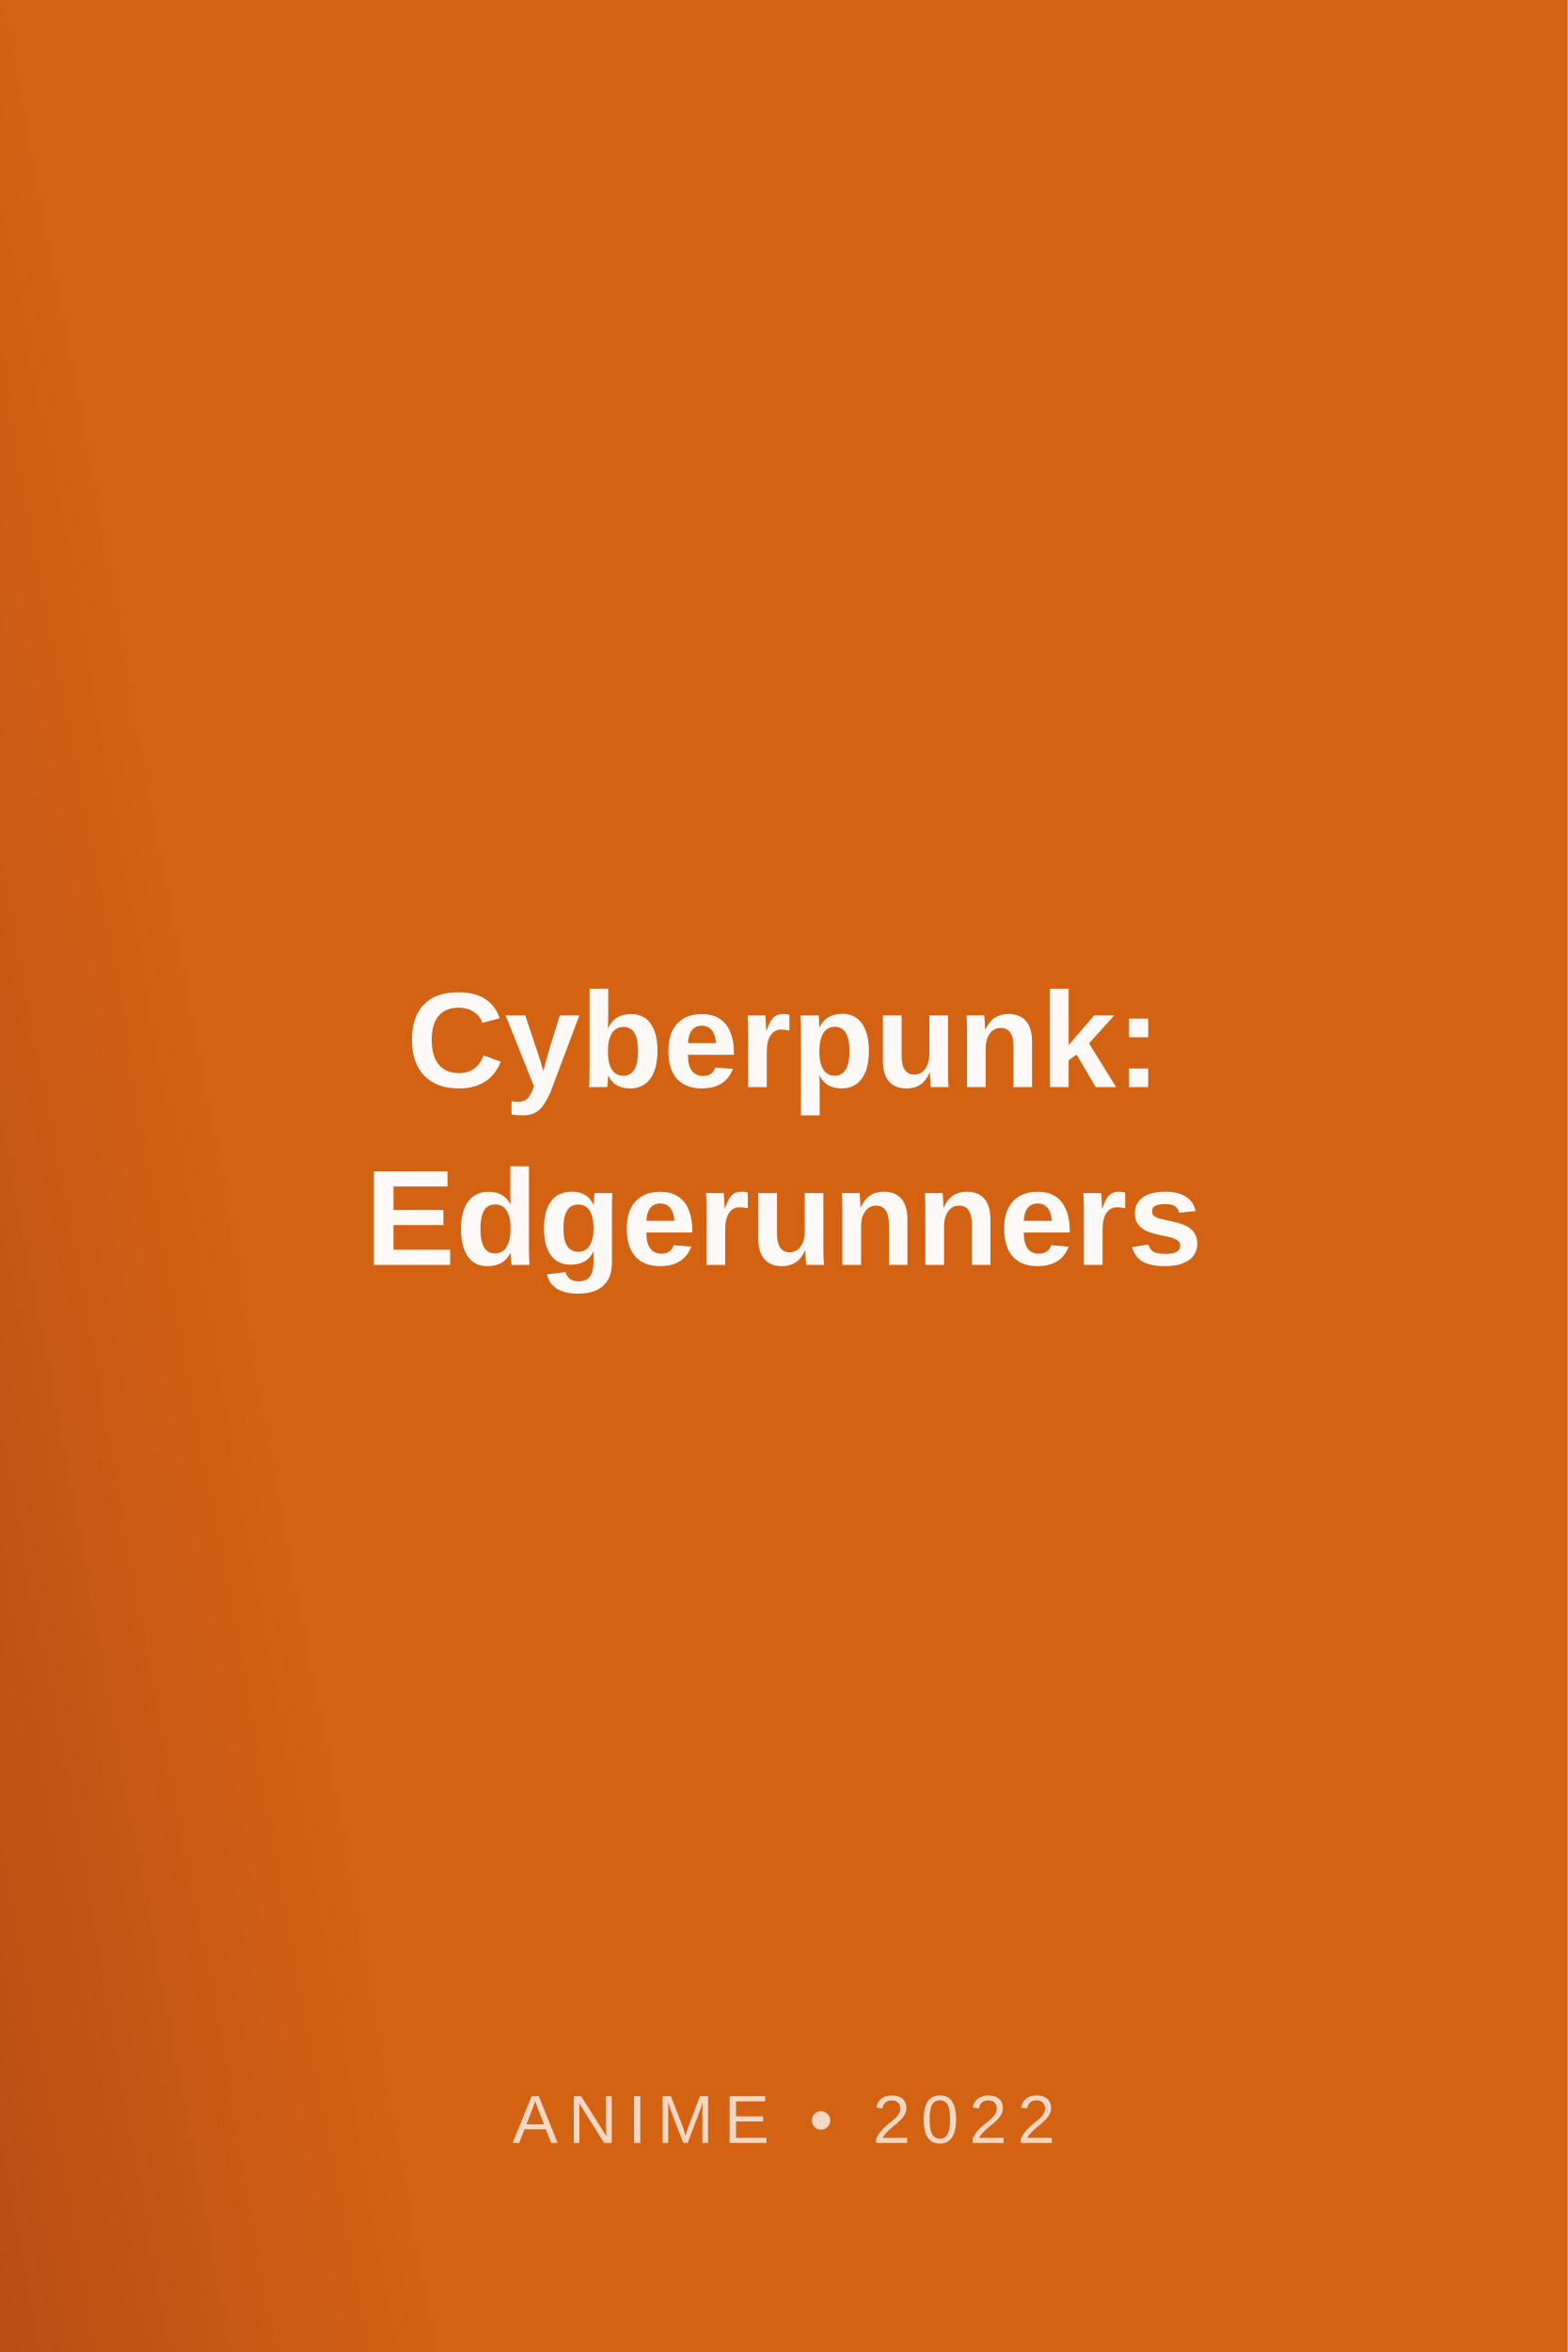
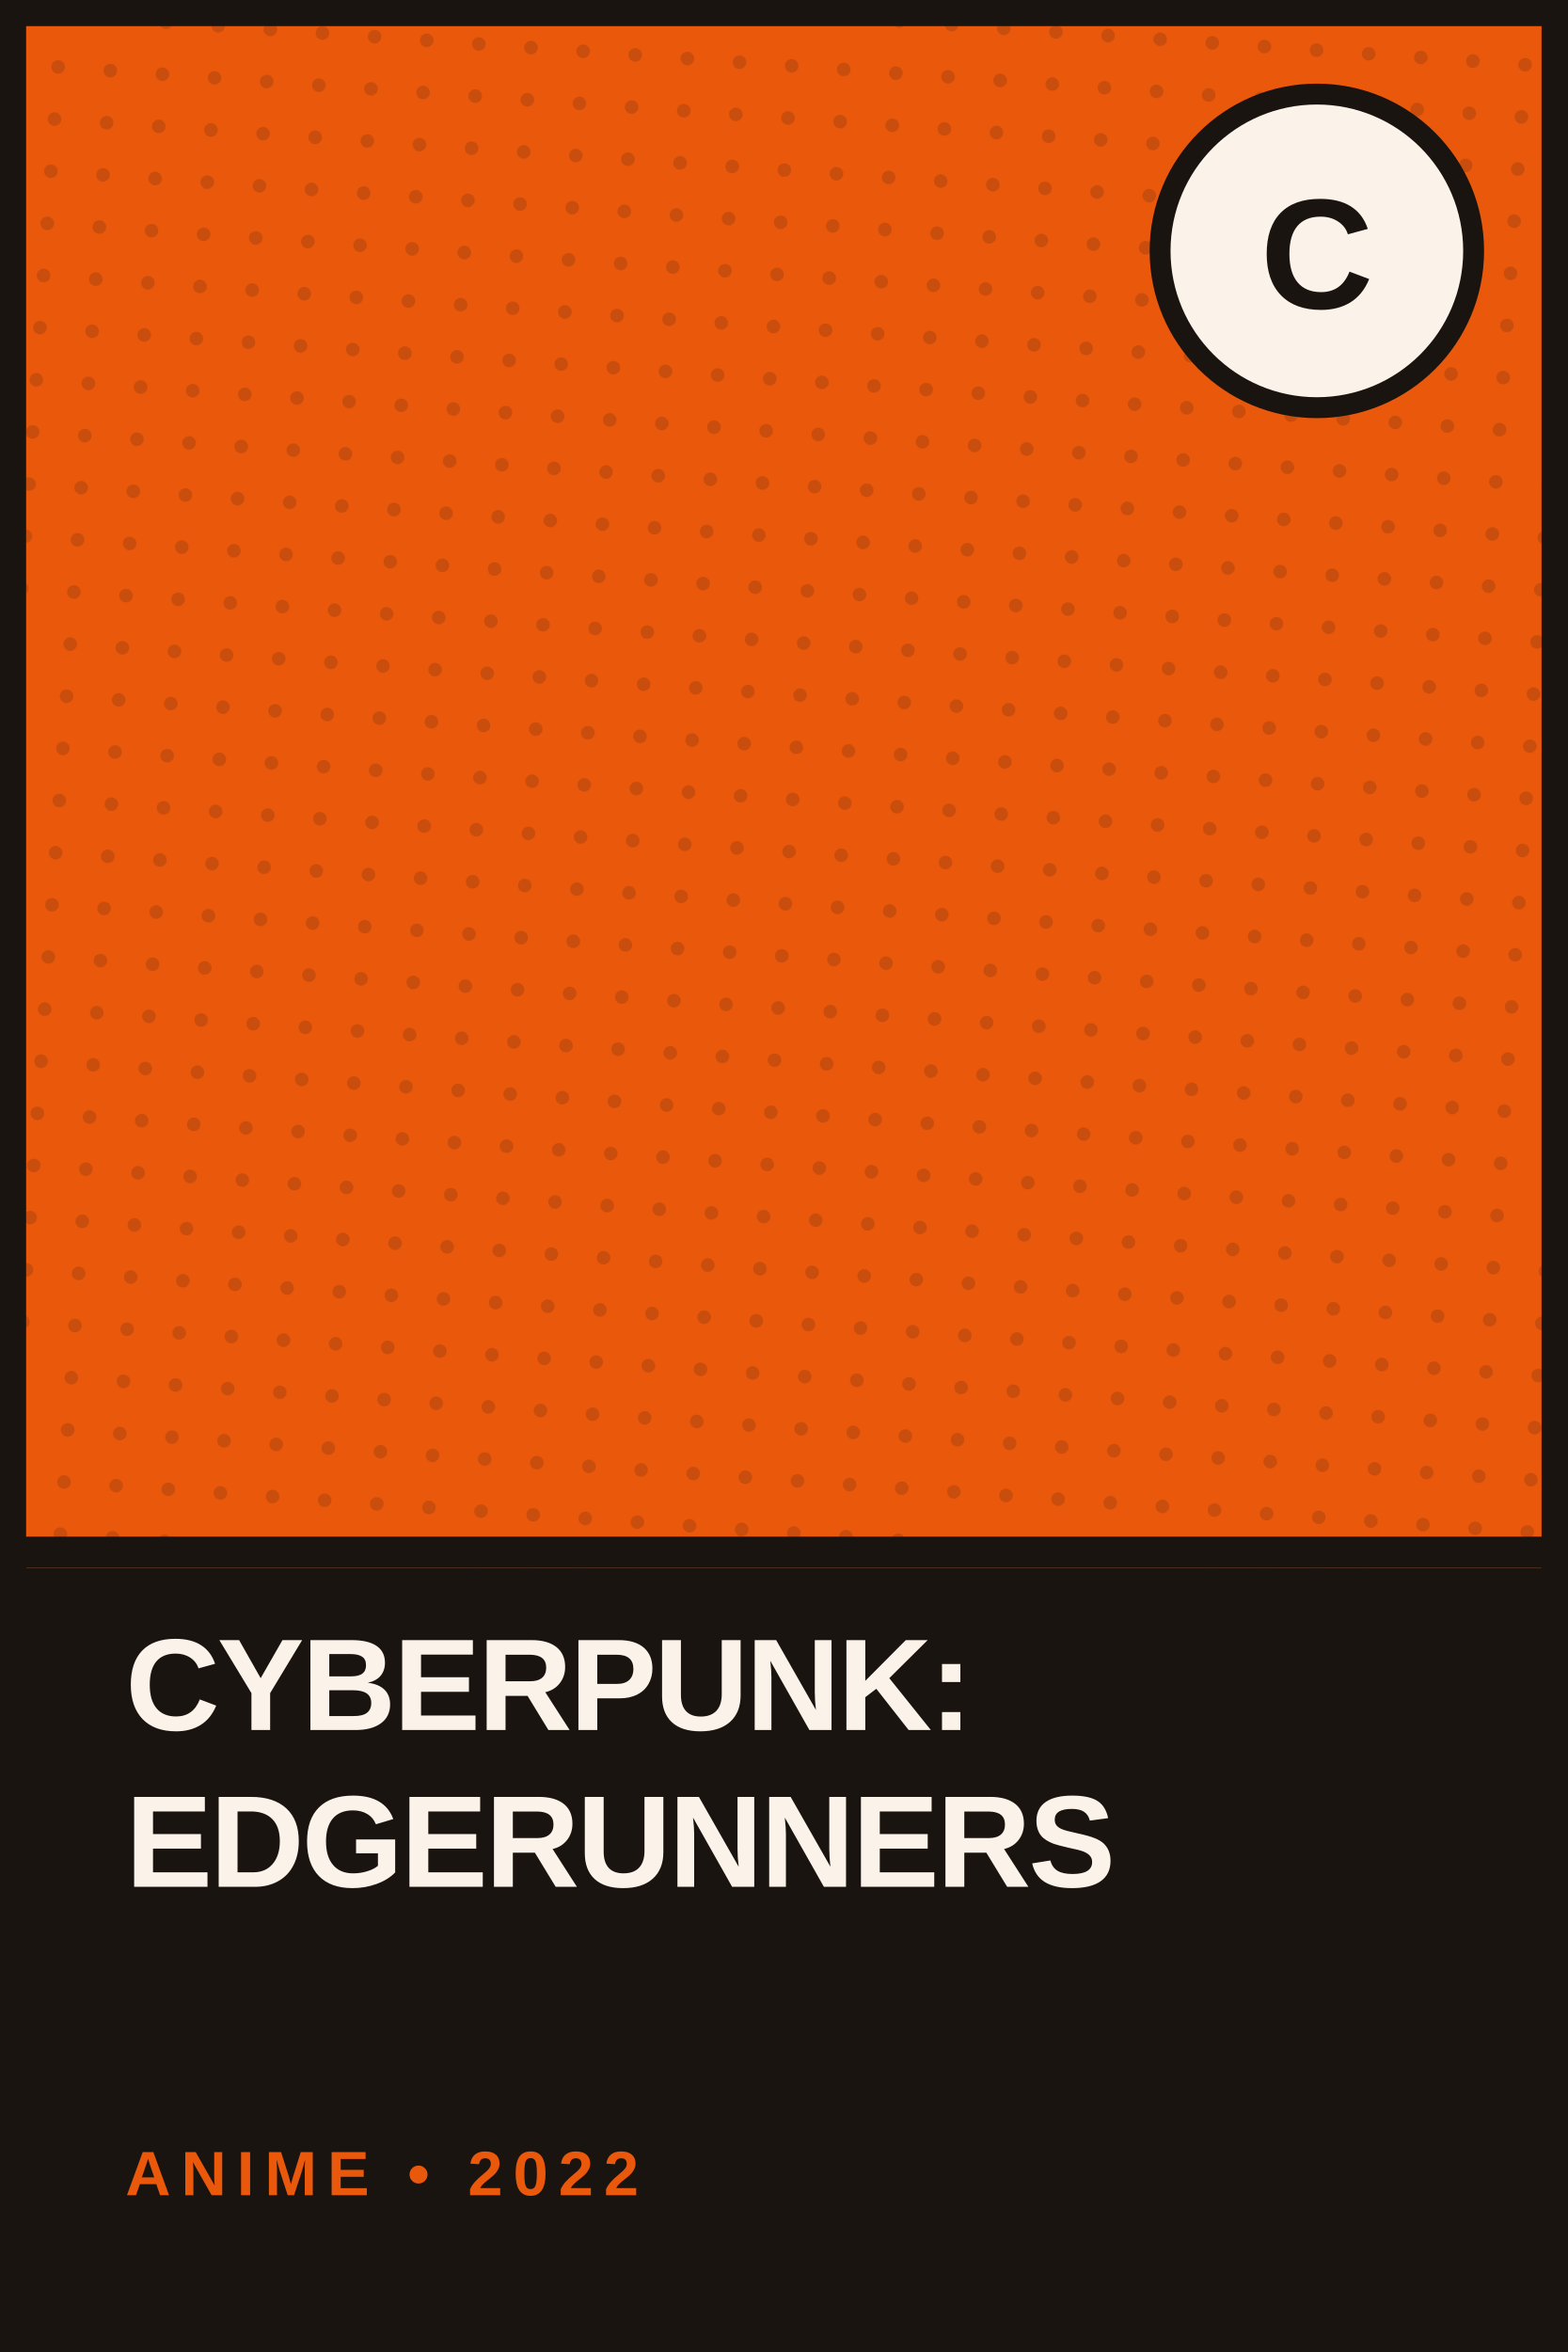
<svg xmlns="http://www.w3.org/2000/svg" viewBox="0 0 300 450">
  <defs>
-     <linearGradient id="g" gradientTransform="rotate(164)">
-       <stop offset="0%" stop-color="#f97316" />
-       <stop offset="100%" stop-color="#7f1d1d" />
-     </linearGradient>
+     <pattern id="dots-cyberpunk-edgerunners" width="10" height="10" patternUnits="userSpaceOnUse" patternTransform="rotate(4)">
+       <circle cx="2" cy="2" r="1.3" fill="#1a1410" opacity="0.16" />
+     </pattern>
  </defs>
-   <rect width="300" height="450" fill="url(#g)" />
-   <rect width="300" height="450" fill="black" opacity="0.15" />
-   <text x="150" y="208" text-anchor="middle" font-family="'Segoe UI', Arial, sans-serif" font-size="26" font-weight="700" fill="white" opacity="0.96">Cyberpunk:</text>
-   <text x="150" y="242" text-anchor="middle" font-family="'Segoe UI', Arial, sans-serif" font-size="26" font-weight="700" fill="white" opacity="0.96">Edgerunners</text>
-   <text x="150" y="410" text-anchor="middle" font-family="'Segoe UI', Arial, sans-serif" font-size="13" letter-spacing="2" fill="white" opacity="0.75">ANIME • 2022</text>
+   <rect width="300" height="450" fill="#fbf3ea" />
+   <rect width="300" height="300" fill="#ea580c" />
+   <rect width="300" height="300" fill="url(#dots-cyberpunk-edgerunners)" />
+   <rect x="0" y="294" width="300" height="6" fill="#1a1410" />
+   <rect width="300" height="450" fill="none" stroke="#1a1410" stroke-width="10" />
+   <circle cx="252" cy="48" r="30" fill="#fbf3ea" stroke="#1a1410" stroke-width="4" />
+   <text x="252" y="59" text-anchor="middle" font-family="'Segoe UI', Arial, sans-serif" font-size="30" font-weight="900" fill="#1a1410">C</text>
+   <rect width="300" height="150" y="300" fill="#1a1410" />
+   <text x="24" y="331" font-family="'Segoe UI', Arial, sans-serif" font-size="25" font-weight="900" letter-spacing="-0.5" fill="#fbf3ea">CYBERPUNK:</text>
+   <text x="24" y="361" font-family="'Segoe UI', Arial, sans-serif" font-size="25" font-weight="900" letter-spacing="-0.5" fill="#fbf3ea">EDGERUNNERS</text>
+   <text x="24" y="420" font-family="'Segoe UI', Arial, sans-serif" font-size="12" font-weight="700" letter-spacing="2" fill="#ea580c">ANIME • 2022</text>
</svg>
